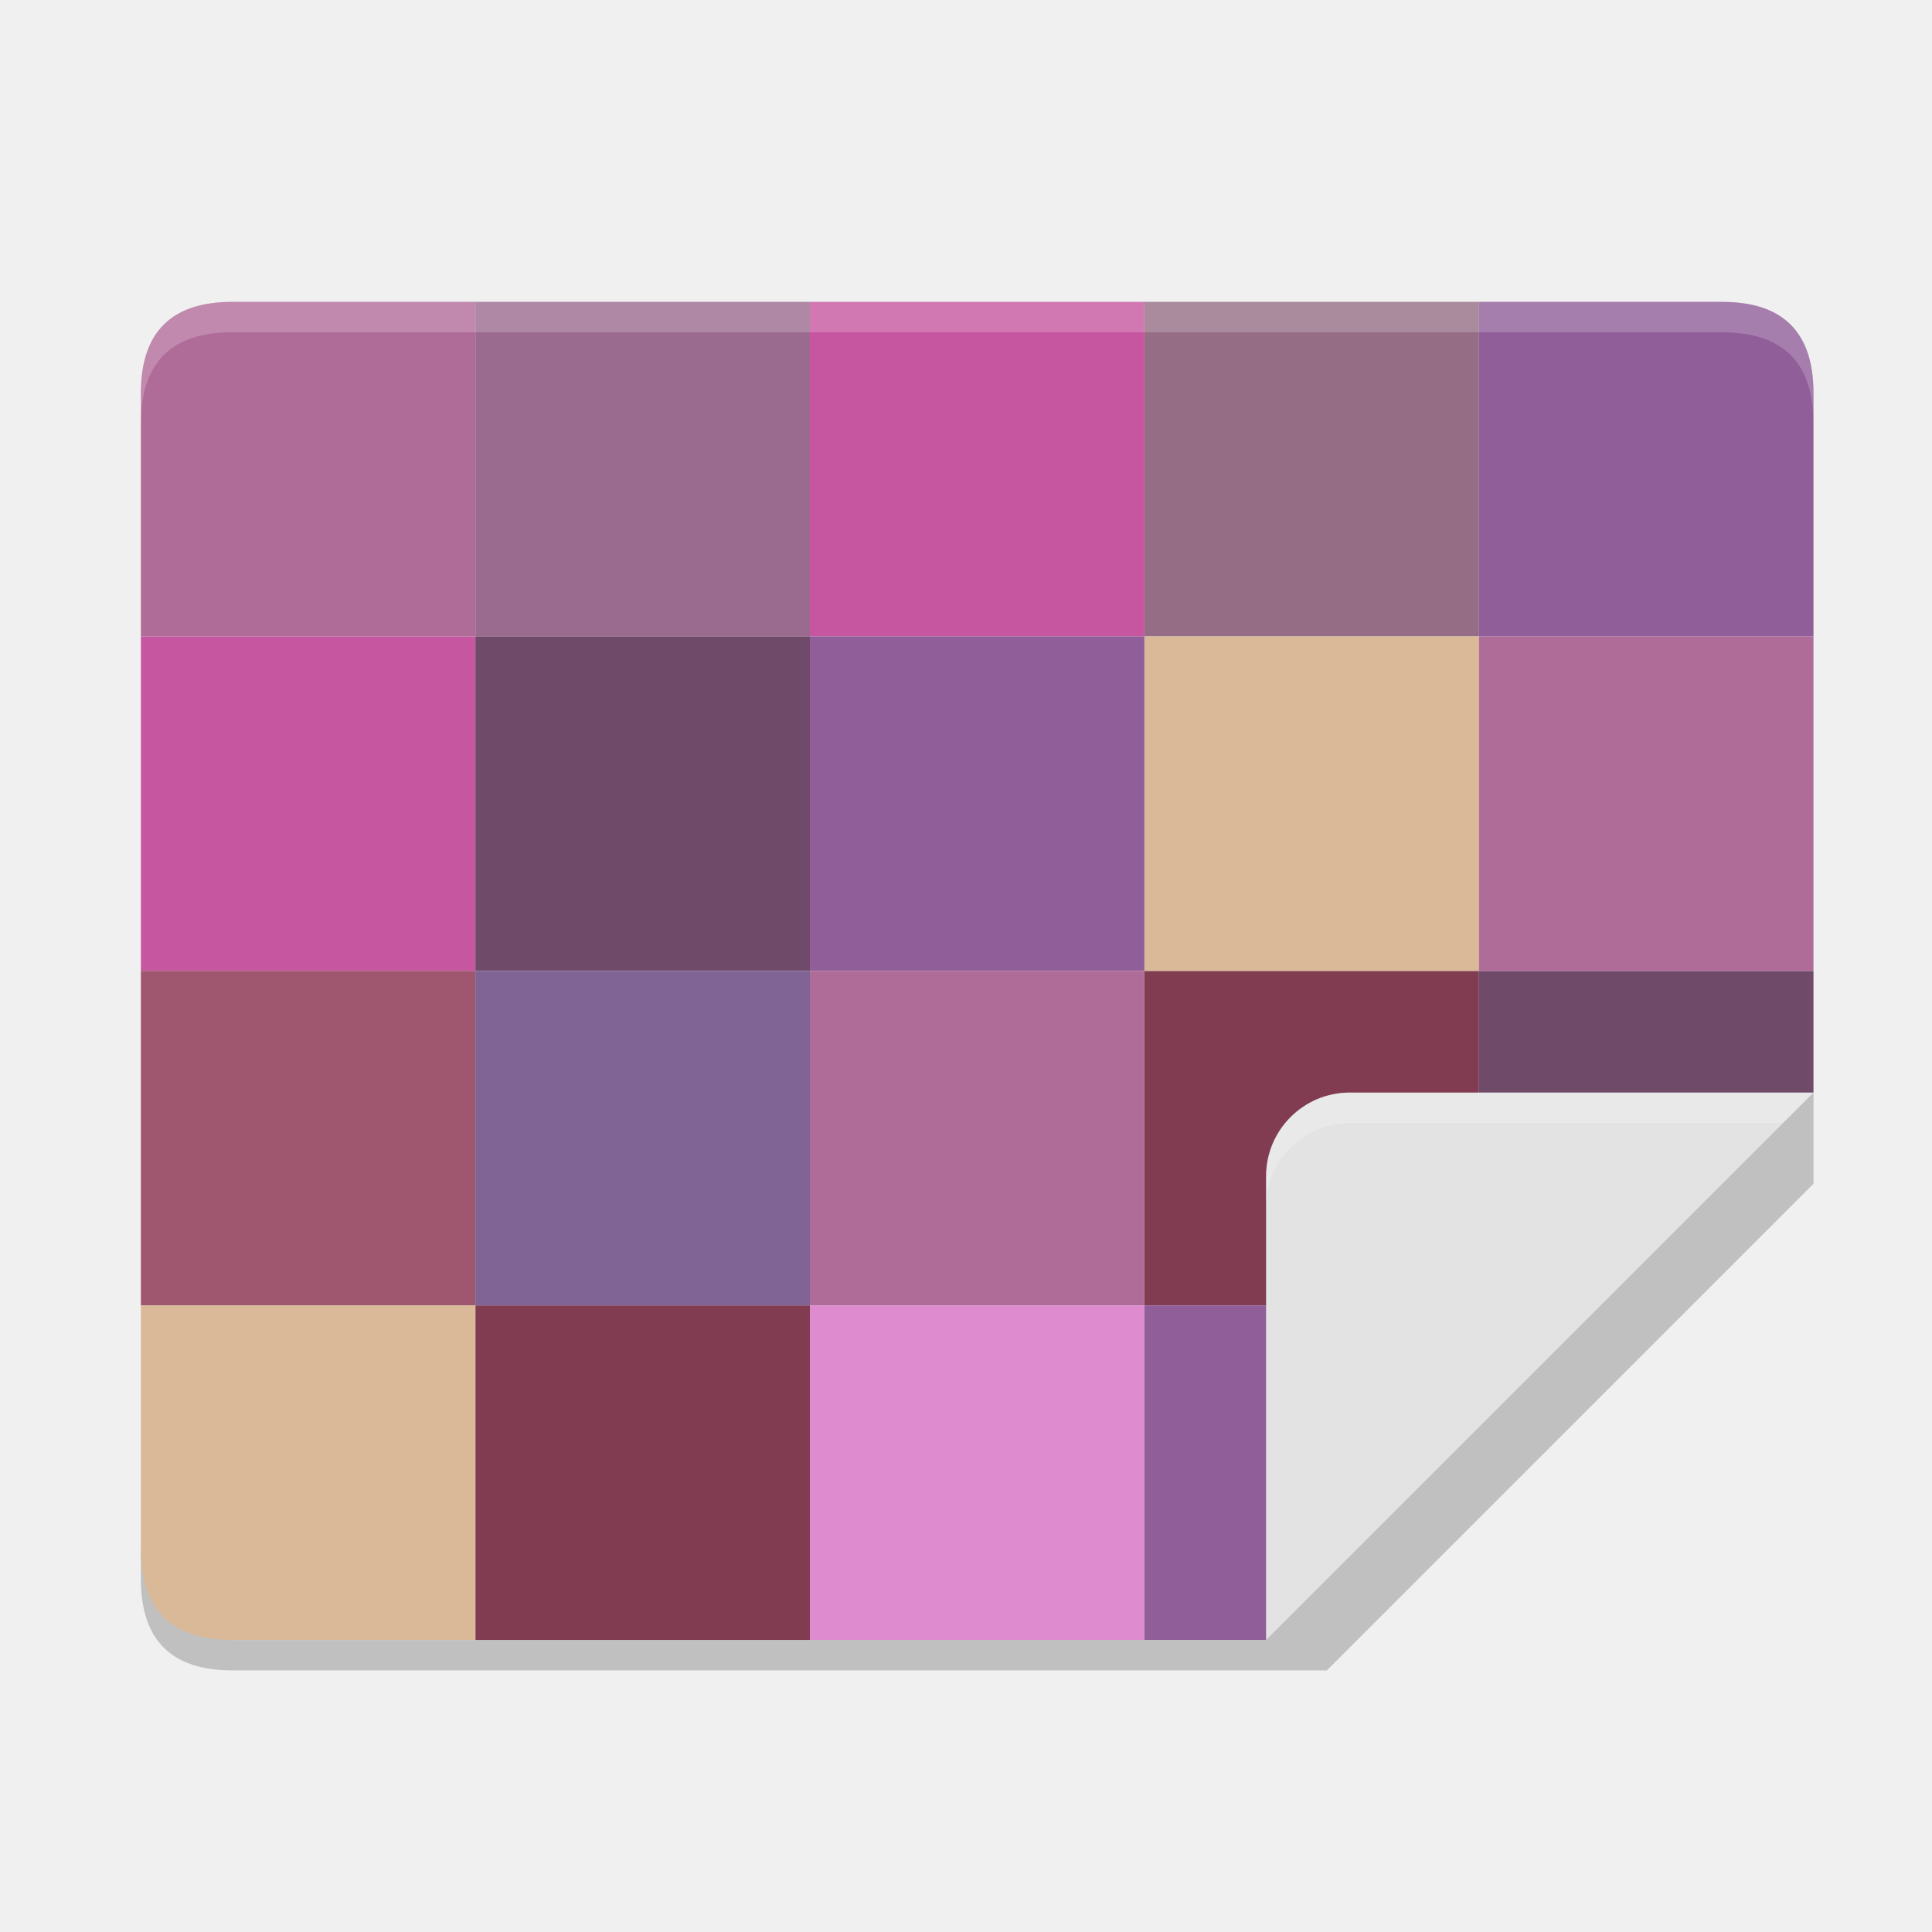
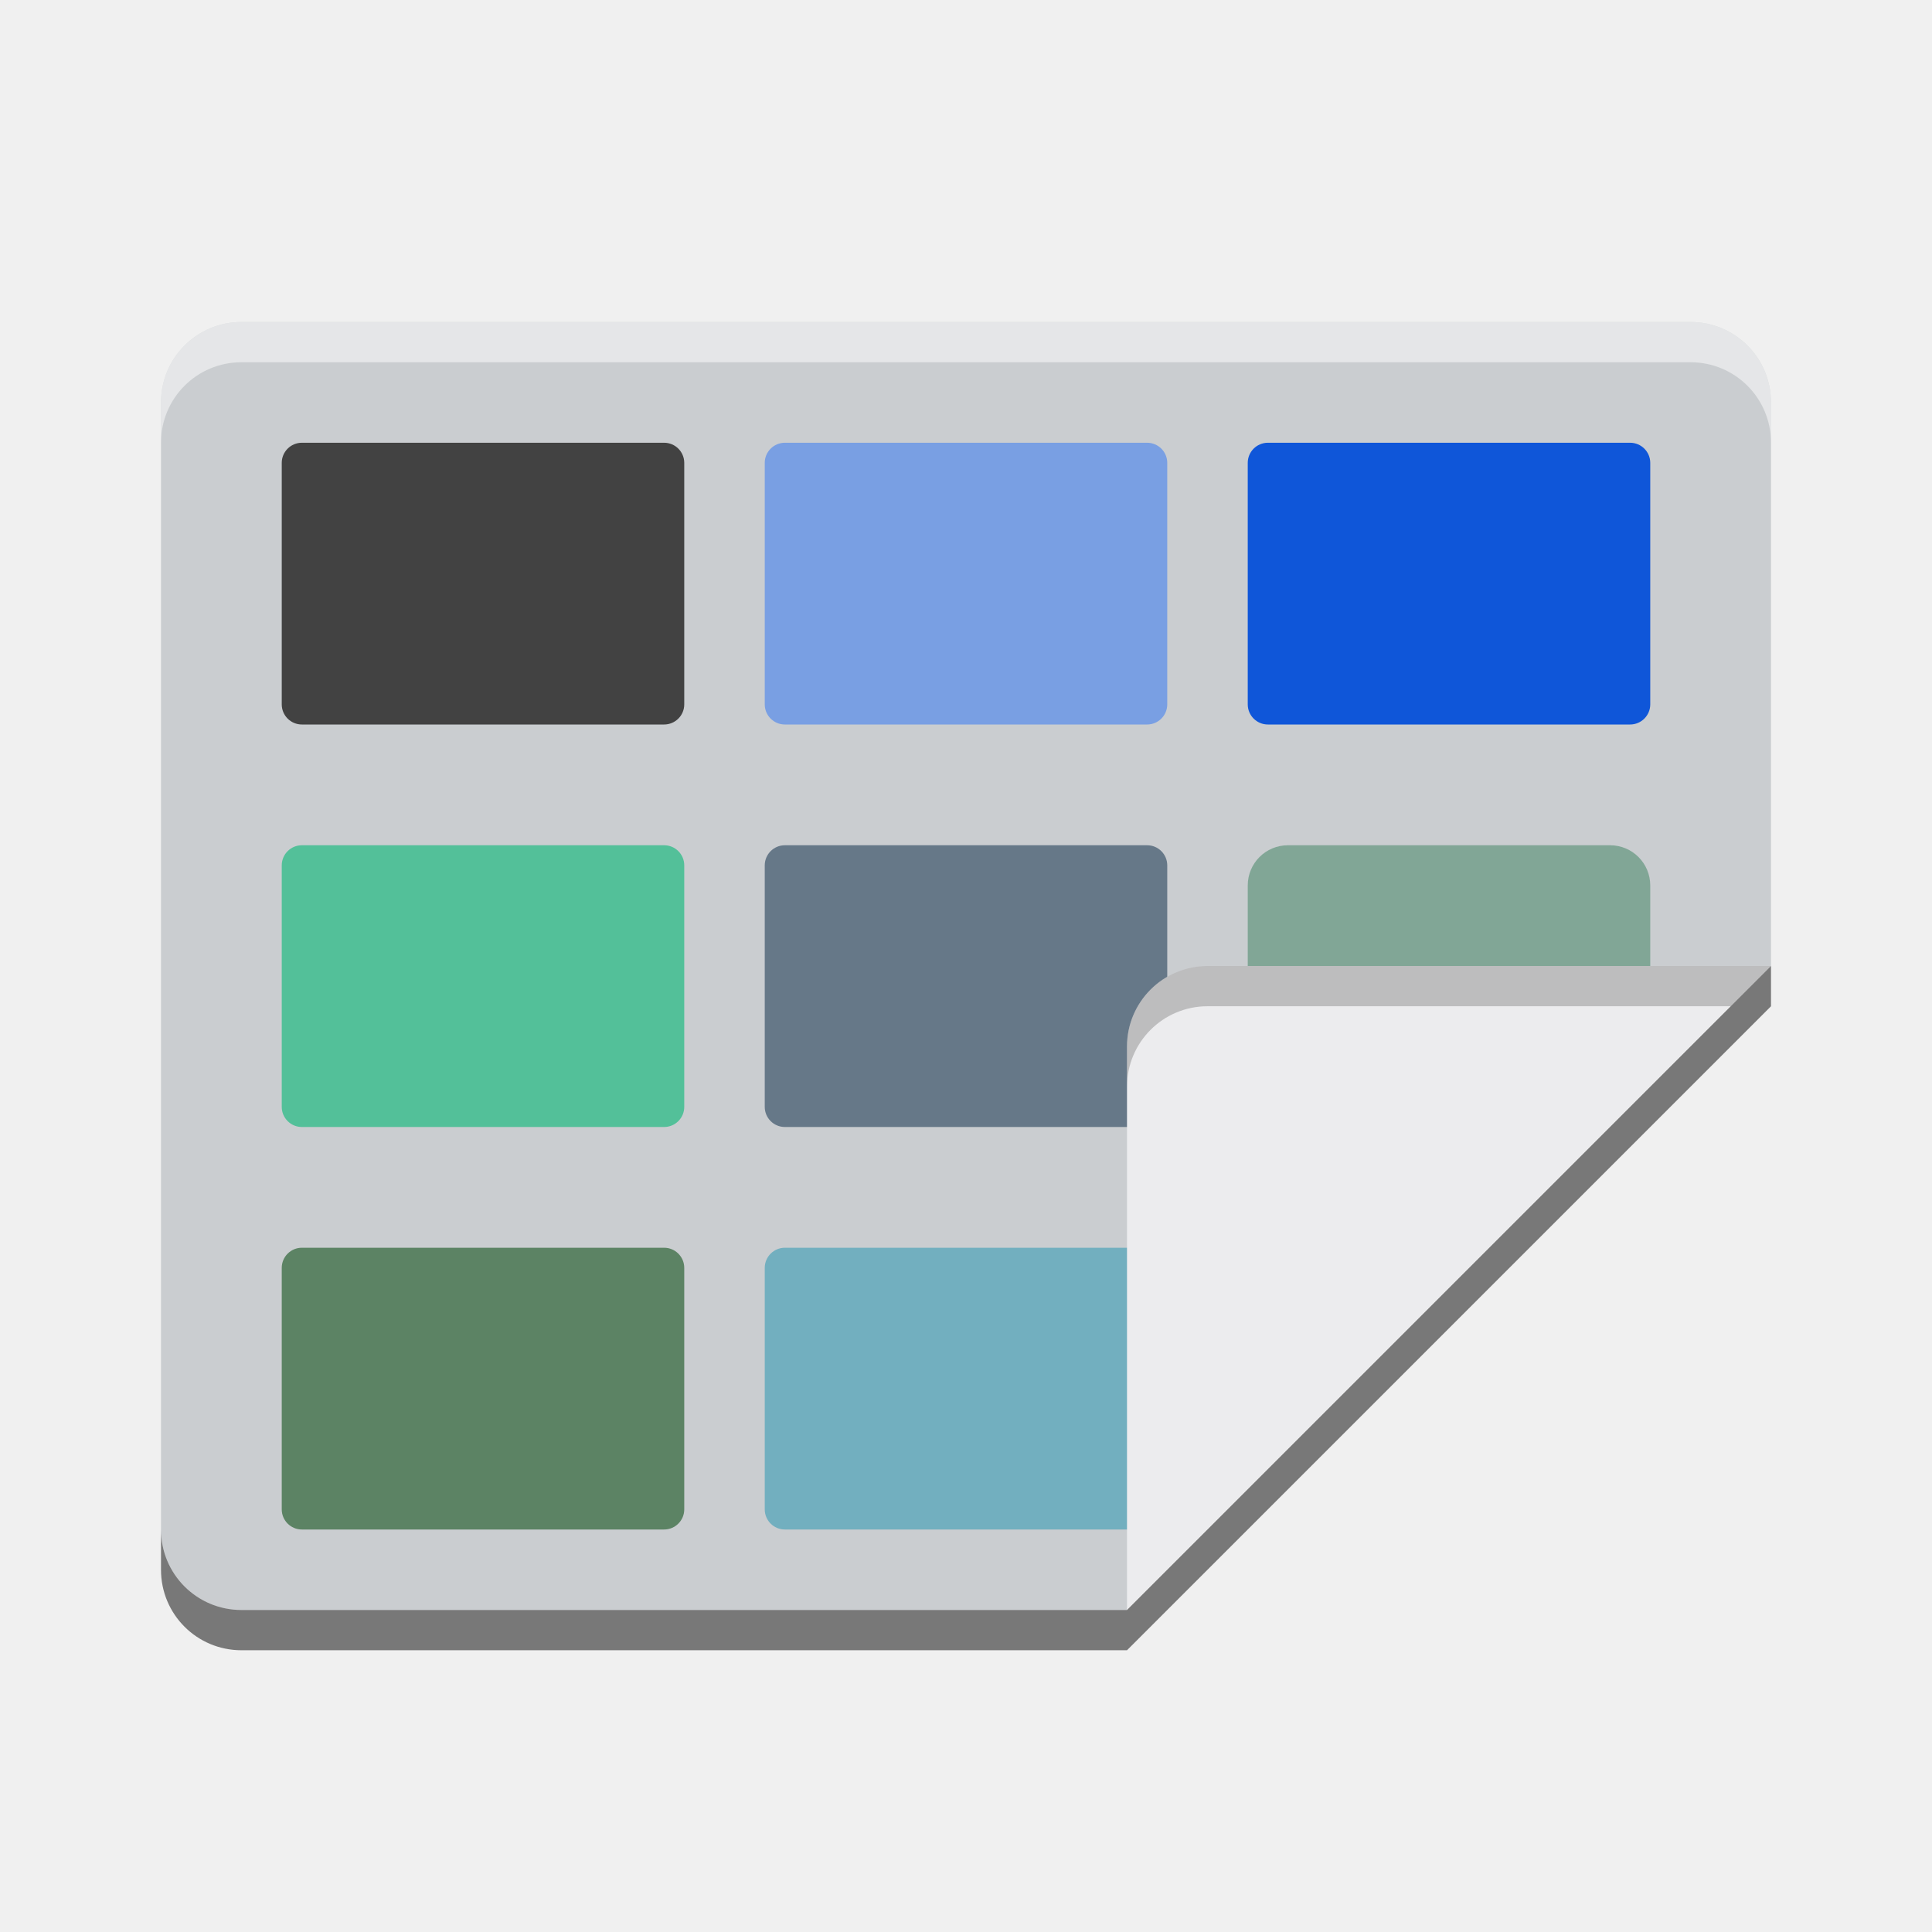
- <svg xmlns="http://www.w3.org/2000/svg" width="96" height="96" version="1" id="svg3228" xml:space="preserve">
-   <defs id="defs3232" />
-   <rect style="fill:#813c51;fill-opacity:1;fill-rule:evenodd;stroke:none;stroke-width:0;stroke-linecap:square;stroke-miterlimit:3;paint-order:markers fill stroke" id="rect3427-5-9" width="16.622" height="16.622" x="56.867" y="48.244" />
-   <path style="fill:#e3e3e3;fill-opacity:1;stroke-width:1" d="M 90.111,54.289 H 67.067 c -2.294,0 -4.156,1.862 -4.156,4.156 v 23.044 z" id="path3218" />
-   <path style="opacity:0.2;fill:#ffffff;stroke-width:1" d="m 67.067,54.289 c -2.294,0 -4.156,1.862 -4.156,4.156 v 1.511 c 0,-2.294 1.862,-4.156 4.156,-4.156 h 21.533 l 1.511,-1.511 z" id="path3220" />
-   <path style="opacity:0.2;stroke-width:1" d="m 90.111,54.289 -27.2,27.2 H 11.533 L 7,76.956 v 1.511 c 0,3.022 1.511,4.533 4.533,4.533 h 54.4 L 90.111,58.822 Z" id="path3222" />
-   <rect style="fill:#9b6a8f;fill-opacity:1;fill-rule:evenodd;stroke:none;stroke-width:0;stroke-linecap:square;stroke-miterlimit:3;paint-order:markers fill stroke" id="rect3427-6" width="16.622" height="16.622" x="23.622" y="15" />
-   <rect style="fill:#c6569f;fill-opacity:1;fill-rule:evenodd;stroke:none;stroke-width:0;stroke-linecap:square;stroke-miterlimit:3;paint-order:markers fill stroke" id="rect3427-5" width="16.622" height="16.622" x="40.244" y="15" />
-   <rect style="fill:#956d85;fill-opacity:1;fill-rule:evenodd;stroke:none;stroke-width:0;stroke-linecap:square;stroke-miterlimit:3;paint-order:markers fill stroke" id="rect3427-69" width="16.622" height="16.622" x="56.867" y="15" />
-   <rect style="fill:#c6569f;fill-opacity:1;fill-rule:evenodd;stroke:none;stroke-width:0;stroke-linecap:square;stroke-miterlimit:3;paint-order:markers fill stroke" id="rect3427-8" width="16.622" height="16.622" x="7" y="31.622" />
-   <rect style="fill:#704b69;fill-opacity:1;fill-rule:evenodd;stroke:none;stroke-width:0;stroke-linecap:square;stroke-miterlimit:3;paint-order:markers fill stroke" id="rect3427-6-3" width="16.622" height="16.622" x="23.622" y="31.622" />
-   <rect style="fill:#704b69;fill-opacity:1;fill-rule:evenodd;stroke:none;stroke-width:0;stroke-linecap:square;stroke-miterlimit:3;paint-order:markers fill stroke" id="rect3427-6-3-9" width="16.622" height="6.044" x="73.489" y="48.244" />
-   <rect style="fill:#905e99;fill-opacity:1;fill-rule:evenodd;stroke:none;stroke-width:0;stroke-linecap:square;stroke-miterlimit:3;paint-order:markers fill stroke" id="rect3427-5-4" width="16.622" height="16.622" x="40.244" y="31.622" />
-   <rect style="fill:#9e576f;fill-opacity:1;fill-rule:evenodd;stroke:none;stroke-width:0;stroke-linecap:square;stroke-miterlimit:3;paint-order:markers fill stroke" id="rect3427-36" width="16.622" height="16.622" x="7" y="48.244" />
-   <rect style="fill:#806496;fill-opacity:1;fill-rule:evenodd;stroke:none;stroke-width:0;stroke-linecap:square;stroke-miterlimit:3;paint-order:markers fill stroke" id="rect3427-6-4" width="16.622" height="16.622" x="23.622" y="48.244" />
-   <rect style="fill:#b06c98;fill-opacity:1;fill-rule:evenodd;stroke:none;stroke-width:0;stroke-linecap:square;stroke-miterlimit:3;paint-order:markers fill stroke" id="rect3427-5-8" width="16.622" height="16.622" x="40.244" y="48.244" />
-   <rect style="fill:#813c51;fill-opacity:1;fill-rule:evenodd;stroke:none;stroke-width:0;stroke-linecap:square;stroke-miterlimit:3;paint-order:markers fill stroke" id="rect3427-6-3-0" width="16.622" height="16.622" x="23.622" y="64.867" />
-   <rect style="fill:#de8ccf;fill-opacity:1;fill-rule:evenodd;stroke:none;stroke-width:0;stroke-linecap:square;stroke-miterlimit:3;paint-order:markers fill stroke" id="rect3427-5-4-9" width="16.622" height="16.622" x="40.244" y="64.867" />
-   <rect style="fill:#d9b998;fill-opacity:1;fill-rule:evenodd;stroke:none;stroke-width:0;stroke-linecap:square;stroke-miterlimit:3;paint-order:markers fill stroke" id="rect3427-69-8" width="16.622" height="16.622" x="56.867" y="31.622" />
-   <rect style="fill:#905e99;fill-opacity:1;fill-rule:evenodd;stroke:none;stroke-width:0;stroke-linecap:square;stroke-miterlimit:3;paint-order:markers fill stroke" id="rect3427-69-8-0" width="6.044" height="16.622" x="56.867" y="64.867" />
-   <rect style="fill:#b06c98;fill-opacity:1;fill-rule:evenodd;stroke:none;stroke-width:0;stroke-linecap:square;stroke-miterlimit:3;paint-order:markers fill stroke" id="rect3427-3-3" width="16.622" height="16.622" x="73.489" y="31.622" />
-   <path style="display:inline;fill:#d9b998;fill-opacity:1;fill-rule:evenodd;stroke:none;stroke-width:0;stroke-linecap:square;stroke-miterlimit:3;paint-order:markers fill stroke" d="M 7,64.867 H 23.622 V 81.489 H 11.533 C 8.511,81.489 7,79.978 7,76.956 V 64.867" id="path16653" />
-   <path style="display:inline;fill:#b06c98;fill-opacity:1;fill-rule:evenodd;stroke:none;stroke-width:0;stroke-linecap:square;stroke-miterlimit:3;paint-order:markers fill stroke" d="M 7,31.622 H 23.622 V 15 H 11.533 C 8.511,15 7,16.511 7,19.533 v 12.089" id="path16653-0" />
-   <path style="display:inline;fill:#905e99;fill-opacity:1;fill-rule:evenodd;stroke:none;stroke-width:0;stroke-linecap:square;stroke-miterlimit:3;paint-order:markers fill stroke" d="M 90.111,31.622 H 73.489 V 15 h 12.089 c 3.022,0 4.533,1.511 4.533,4.533 v 12.089" id="path16653-0-4" />
-   <path style="opacity:0.2;fill:#ffffff;fill-opacity:1;stroke-width:1" d="M 11.533,15 C 8.511,15 7,16.511 7,19.533 v 1.511 c 0,-3.022 1.511,-4.533 4.533,-4.533 h 74.044 c 3.022,0 4.533,1.511 4.533,4.533 V 19.533 C 90.111,16.511 88.6,15 85.578,15 Z" id="path3214" />
+ <svg xmlns="http://www.w3.org/2000/svg" width="96" height="96" version="1" id="svg20">
+   <defs id="defs24" />
+   <path style="display:inline;fill:#cacdd0;fill-opacity:1;stroke-width:1" d="M 88,48 V 20 c 0,-2.216 -1.784,-4 -4,-4 H 12 c -2.216,0 -4,1.784 -4,4 v 56 c 0,2.216 1.784,4 4,4 h 44 l 6,-26 z" id="path2" />
+   <g id="layer2">
+     <rect style="fill:#424242;fill-opacity:1;stroke-width:0;stroke-miterlimit:2;paint-order:markers fill stroke" id="rect895" width="20" height="14" x="14" y="22" rx="1" ry="1" />
+     <rect style="fill:#799fe3;fill-opacity:1;stroke-width:0;stroke-miterlimit:2;paint-order:markers fill stroke" id="rect895-6" width="20" height="14" x="38" y="22" rx="1" ry="1" />
+     <rect style="fill:#0f56d9;fill-opacity:1;stroke-width:0;stroke-miterlimit:2;paint-order:markers fill stroke" id="rect895-7" width="20" height="14" x="62" y="22" rx="1" ry="1" />
+     <path id="rect895-7-1" style="fill:#81a696;fill-opacity:1;stroke-width:0;stroke-miterlimit:2;paint-order:markers fill stroke" d="m 64,42 c -1.108,0 -2,0.892 -2,2 v 6 h 20 v -6 c 0,-1.108 -0.892,-2 -2,-2 z" />
+     <rect style="fill:#53c099;fill-opacity:1;stroke-width:0;stroke-miterlimit:2;paint-order:markers fill stroke" id="rect895-8" width="20" height="14" x="14" y="42" rx="1" ry="1" />
+     <rect style="fill:#667888;fill-opacity:1;stroke-width:0;stroke-miterlimit:2;paint-order:markers fill stroke" id="rect895-6-6" width="20" height="14" x="38" y="42" rx="1" ry="1" />
+     <rect style="fill:#5c8364;fill-opacity:1;stroke-width:0;stroke-miterlimit:2;paint-order:markers fill stroke" id="rect895-3" width="20" height="14" x="14" y="62" rx="1" ry="1" />
+     <rect style="fill:#72afbf;fill-opacity:1;stroke-width:0;stroke-miterlimit:2;paint-order:markers fill stroke" id="rect895-6-9" width="20" height="14" x="38" y="62" rx="1" ry="1" />
+   </g>
+   <path fill="#ffffff" style="opacity:0.5;stroke-width:1" d="m 12,16 c -2.216,0 -4,1.784 -4,4 v 2 c 0,-2.216 1.784,-4 4,-4 h 72 c 2.216,0 4,1.784 4,4 v -2 c 0,-2.216 -1.784,-4 -4,-4 z" id="path4" />
+   <path style="display:inline;fill:#ececee;fill-opacity:1;stroke-width:1" d="M 88,48 H 60 c -2.209,0 -4,1.791 -4,4 v 28 z" id="path10" />
+   <path fill="#ffffff" style="display:inline;opacity:0.2;fill:#000000;fill-opacity:1;stroke-width:1" d="m 60,48 c -2.209,0 -4,1.791 -4,4 v 2 c 0,-2.209 1.791,-4 4,-4 h 26 l 2,-2 z" id="path12" />
+   <path opacity="0.2" d="M 88,48 56,80 H 12 C 9.784,80 8,78.216 8,76 v 2 c 0,2.216 1.784,4 4,4 H 56 L 88,50 Z" id="path14" style="display:inline;opacity:0.5;stroke-width:1" />
</svg>
